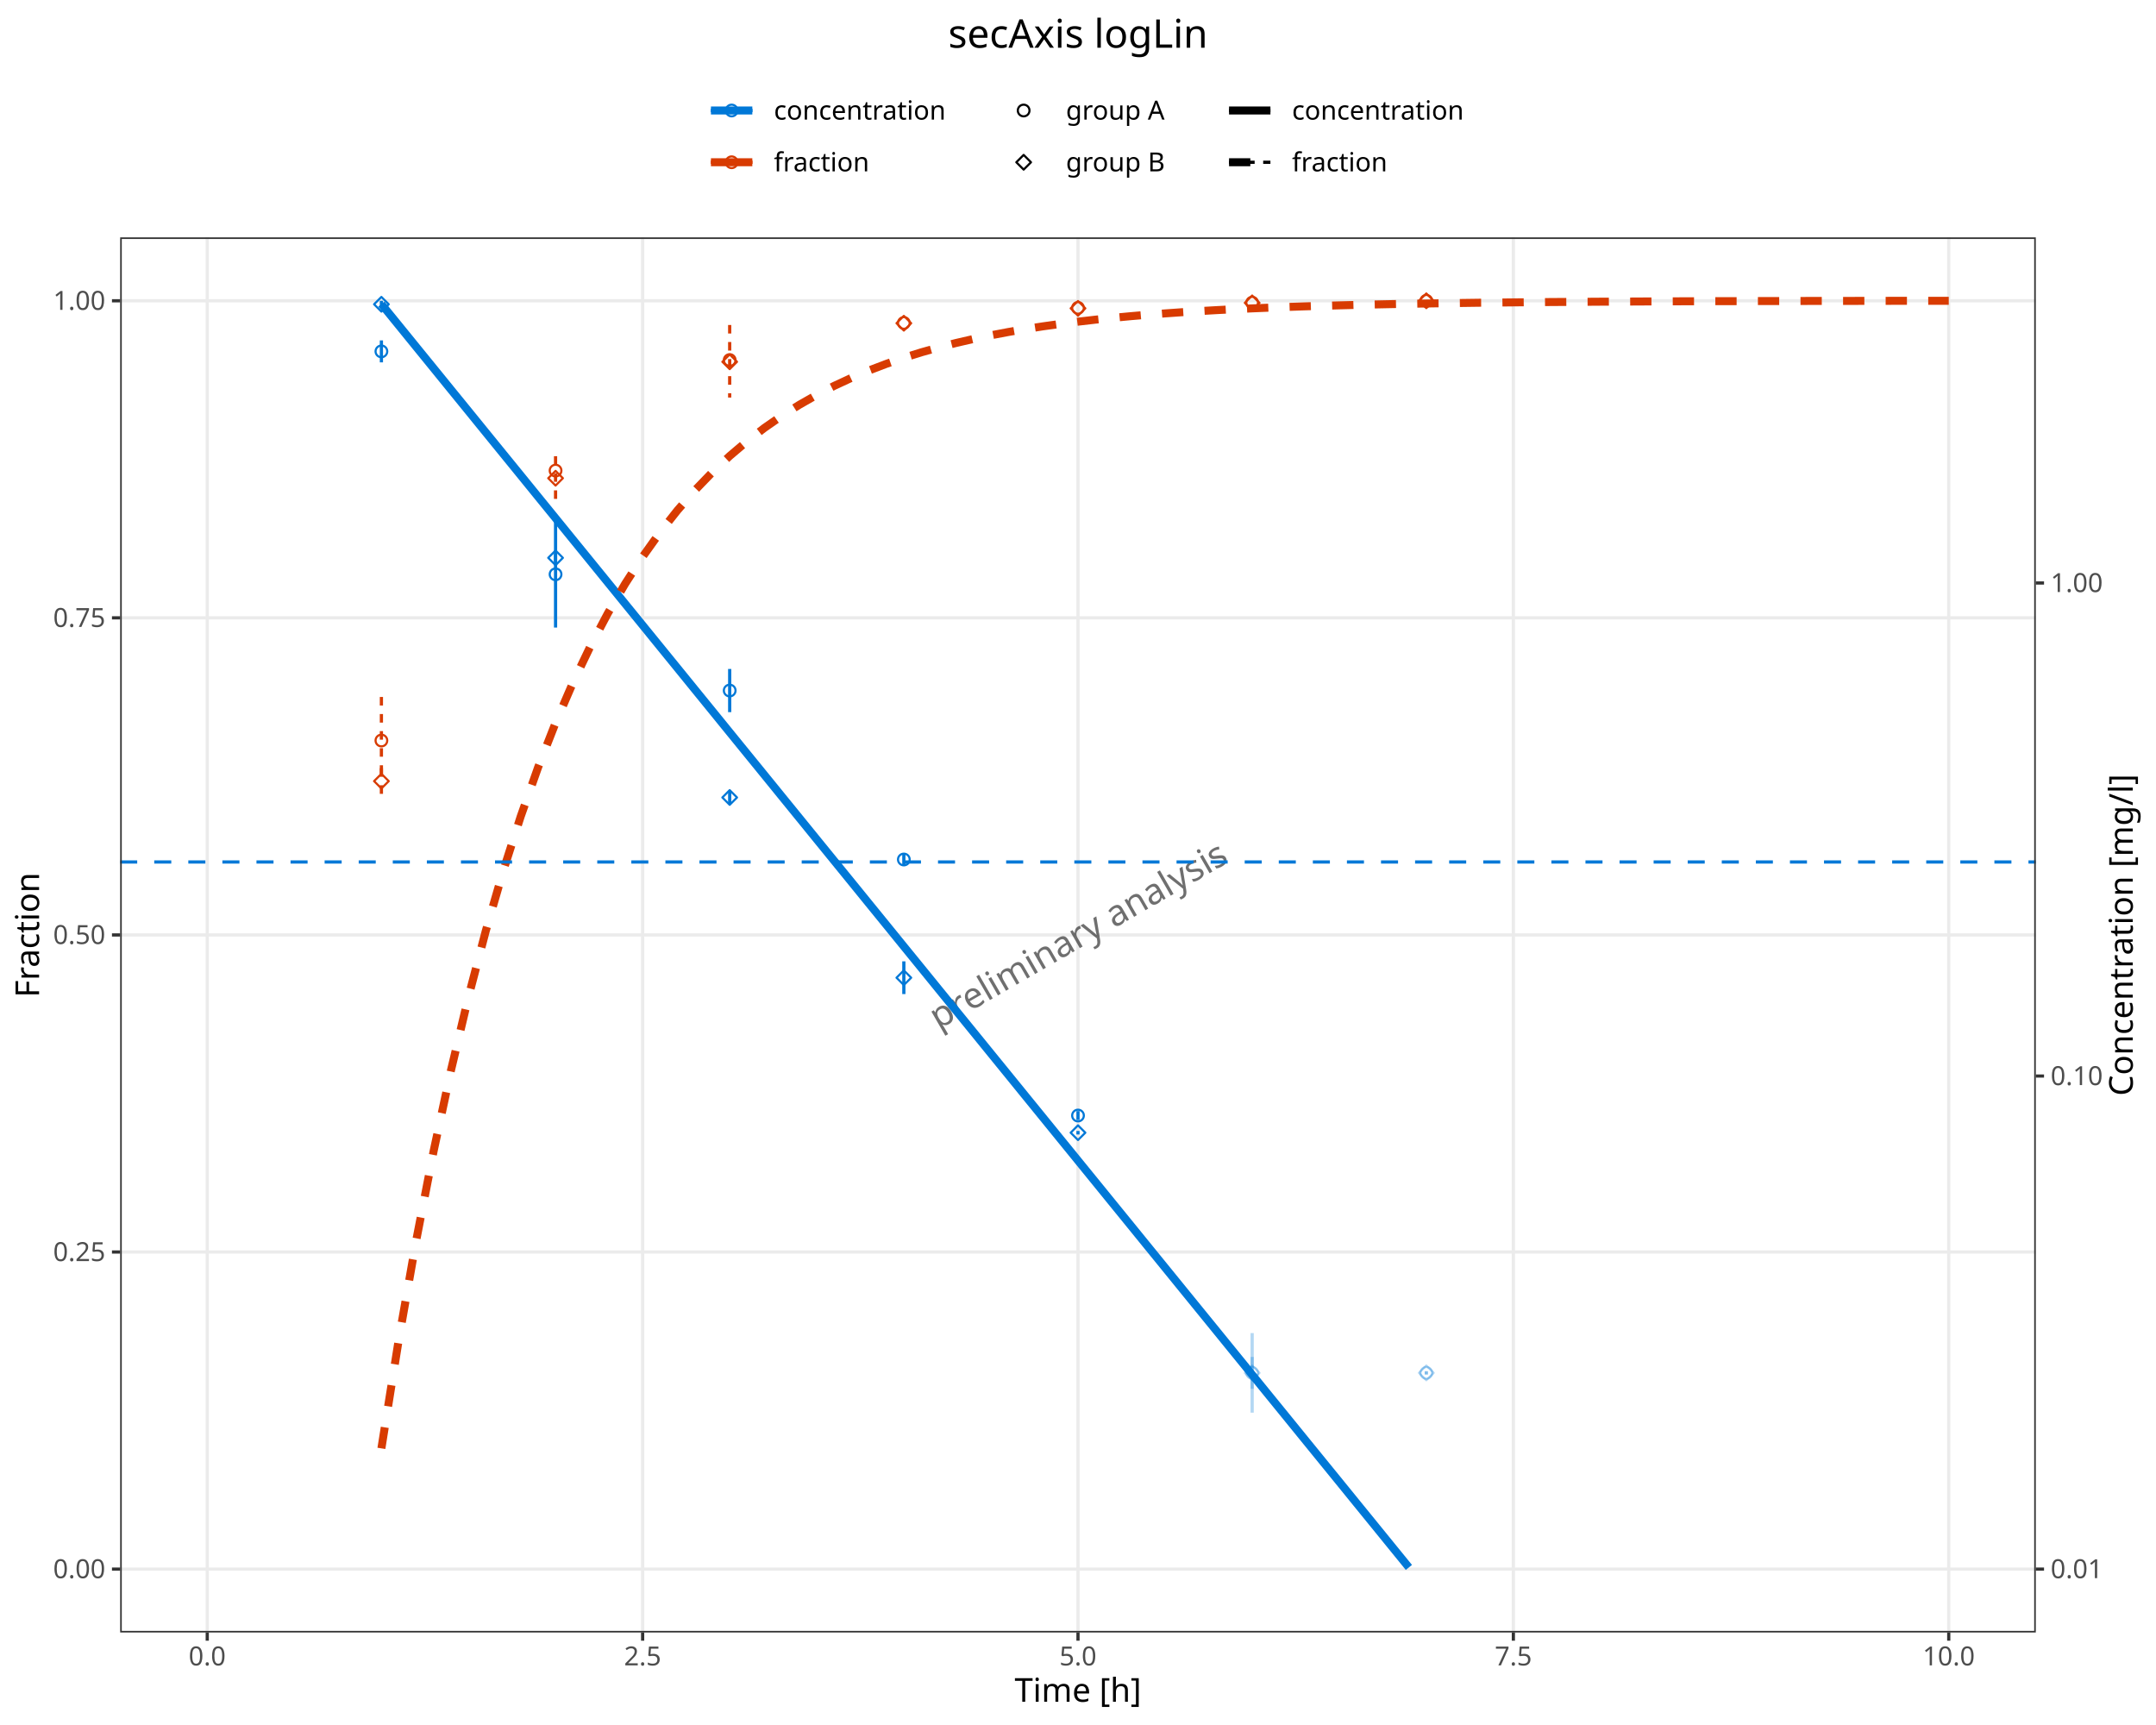
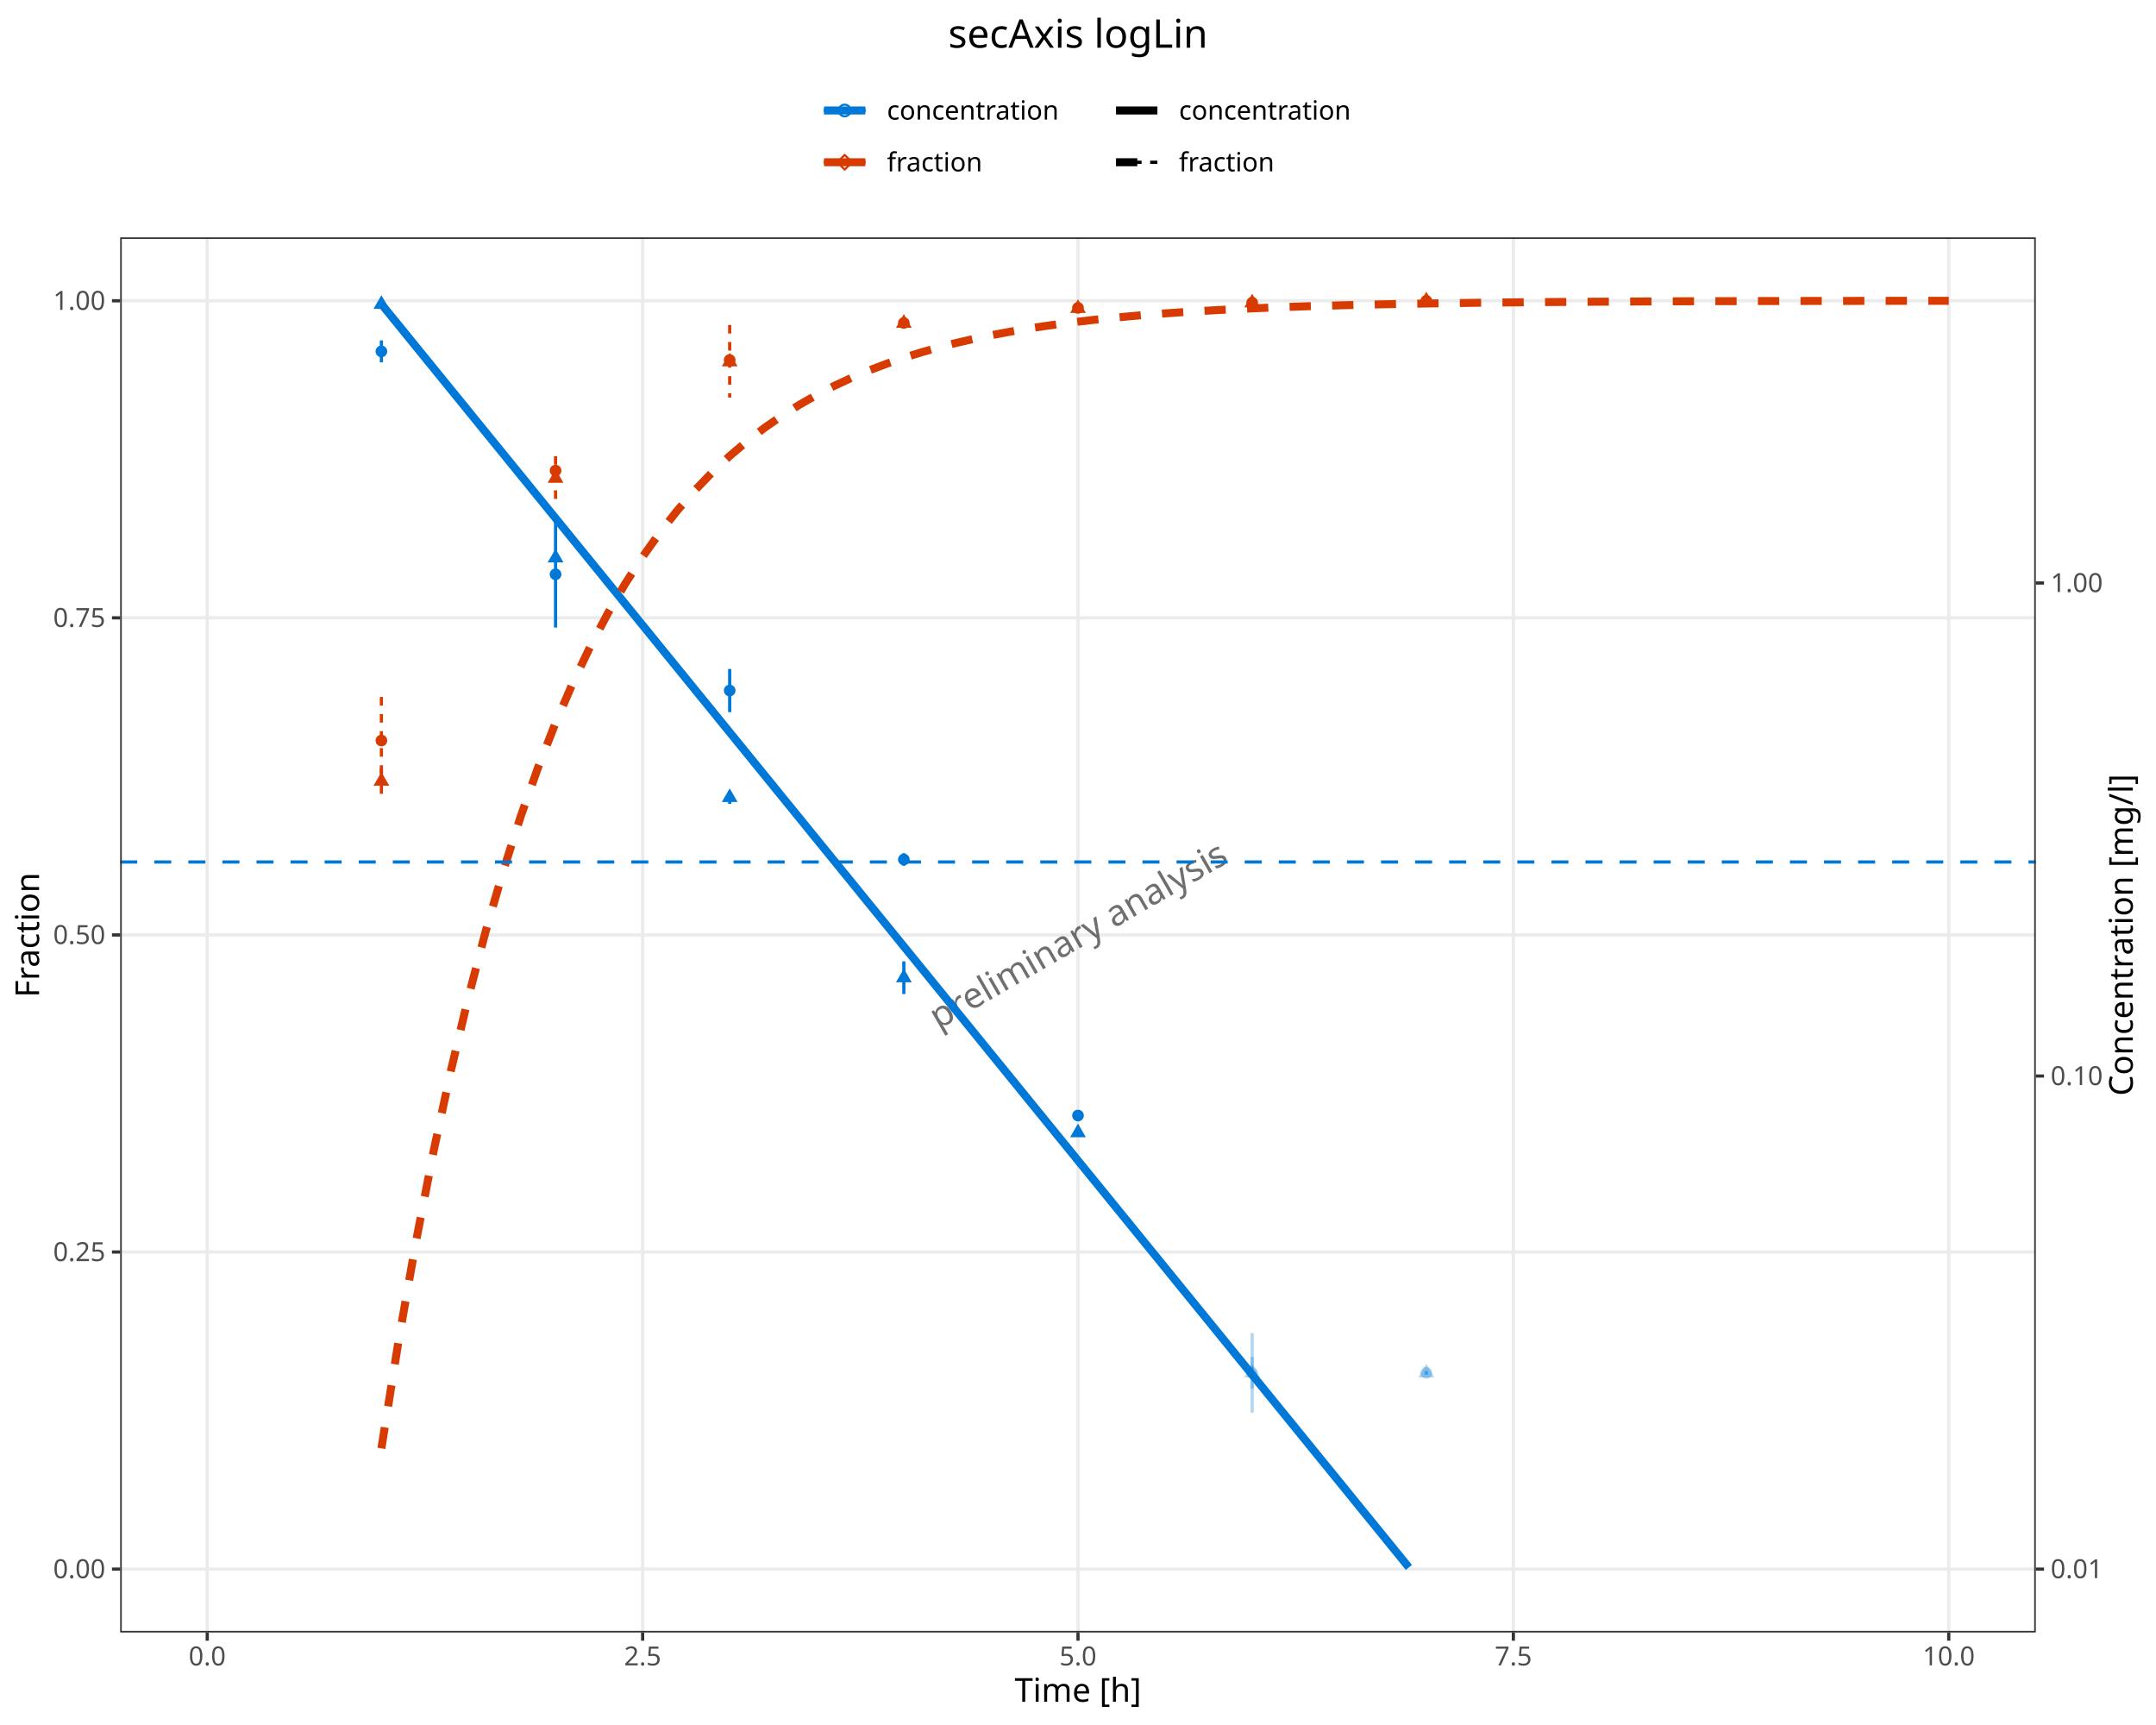
<svg xmlns="http://www.w3.org/2000/svg" class="svglite" data-engine-version="2.0" width="720.00pt" height="576.00pt" viewBox="0 0 720.00 576.00">
  <defs>
    <style type="text/css">
    .svglite line, .svglite polyline, .svglite polygon, .svglite path, .svglite rect, .svglite circle {
      fill: none;
      stroke: #000000;
      stroke-linecap: round;
      stroke-linejoin: round;
      stroke-miterlimit: 10.00;
    }
  </style>
  </defs>
  <rect width="100%" height="100%" style="stroke: none; fill: #FFFFFF;" />
  <defs>
    <clipPath id="cpMC4wMHw3MjAuMDB8MC4wMHw1NzYuMDA=">
      <rect x="0.00" y="0.00" width="720.00" height="576.00" />
    </clipPath>
  </defs>
  <g clip-path="url(#cpMC4wMHw3MjAuMDB8MC4wMHw1NzYuMDA=)">
    <rect x="0.00" y="0.00" width="720.00" height="576.00" style="stroke-width: 1.07; stroke: #FFFFFF; fill: #FFFFFF;" />
  </g>
  <defs>
    <clipPath id="cpNDAuMTN8Njc5Ljg3fDc5LjI2fDU0NS4xMQ==">
      <rect x="40.13" y="79.26" width="639.73" height="465.85" />
    </clipPath>
  </defs>
  <g clip-path="url(#cpNDAuMTN8Njc5Ljg3fDc5LjI2fDU0NS4xMQ==)">
    <rect x="40.13" y="79.26" width="639.73" height="465.85" style="stroke-width: 1.07; stroke: none; fill: #FFFFFF;" />
    <polyline points="40.13,523.94 679.87,523.94 " style="stroke-width: 1.07; stroke: #EBEBEB; stroke-linecap: butt;" />
    <polyline points="40.13,418.06 679.87,418.06 " style="stroke-width: 1.07; stroke: #EBEBEB; stroke-linecap: butt;" />
    <polyline points="40.13,312.19 679.87,312.19 " style="stroke-width: 1.07; stroke: #EBEBEB; stroke-linecap: butt;" />
    <polyline points="40.13,206.31 679.87,206.31 " style="stroke-width: 1.07; stroke: #EBEBEB; stroke-linecap: butt;" />
    <polyline points="40.13,100.44 679.87,100.44 " style="stroke-width: 1.07; stroke: #EBEBEB; stroke-linecap: butt;" />
    <polyline points="69.21,545.11 69.21,79.26 " style="stroke-width: 1.07; stroke: #EBEBEB; stroke-linecap: butt;" />
    <polyline points="214.61,545.11 214.61,79.26 " style="stroke-width: 1.07; stroke: #EBEBEB; stroke-linecap: butt;" />
    <polyline points="360.00,545.11 360.00,79.26 " style="stroke-width: 1.07; stroke: #EBEBEB; stroke-linecap: butt;" />
    <polyline points="505.39,545.11 505.39,79.26 " style="stroke-width: 1.07; stroke: #EBEBEB; stroke-linecap: butt;" />
    <polyline points="650.79,545.11 650.79,79.26 " style="stroke-width: 1.07; stroke: #EBEBEB; stroke-linecap: butt;" />
    <text transform="translate(362.06,315.76) rotate(-30)" text-anchor="middle" style="font-size: 12.00px; fill: #333333; fill-opacity: 0.70; font-family: sans;" textLength="105.39px" lengthAdjust="spacingAndGlyphs">preliminary analysis</text>
    <polyline points="127.37,101.53 133.19,108.68 139.00,115.83 144.82,122.98 150.63,130.13 156.45,137.28 162.26,144.43 168.08,151.58 173.90,158.73 179.71,165.88 185.53,173.03 191.34,180.18 197.16,187.33 202.97,194.48 208.79,201.63 214.61,208.78 220.42,215.93 226.24,223.08 232.05,230.23 237.87,237.38 243.68,244.53 249.50,251.68 255.32,258.83 261.13,265.98 266.95,273.13 272.76,280.28 278.58,287.43 284.40,294.58 290.21,301.73 296.03,308.88 301.84,316.03 307.66,323.18 313.47,330.33 319.29,337.48 325.11,344.63 330.92,351.78 336.74,358.93 342.55,366.08 348.37,373.23 354.18,380.38 360.00,387.53 365.82,394.68 371.63,401.83 377.45,408.98 383.26,416.13 389.08,423.28 394.89,430.43 400.71,437.58 406.53,444.73 412.34,451.88 418.16,459.03 423.97,466.18 429.79,473.33 435.60,480.48 441.42,487.63 447.24,494.78 453.05,501.93 458.87,509.08 464.68,516.23 470.50,523.38 " style="stroke-width: 2.67; stroke: #0078D7; stroke-linecap: butt;" />
    <polyline points="127.37,483.63 133.19,447.16 139.00,414.16 144.82,384.30 150.63,357.28 156.45,332.84 162.26,310.72 168.08,290.70 173.90,272.59 179.71,256.20 185.53,241.38 191.34,227.96 197.16,215.82 202.97,204.83 208.79,194.90 214.61,185.90 220.42,177.76 226.24,170.40 232.05,163.74 237.87,157.71 243.68,152.26 249.50,147.32 255.32,142.85 261.13,138.81 266.95,135.16 272.76,131.85 278.58,128.85 284.40,126.15 290.21,123.69 296.03,121.48 301.84,119.47 307.66,117.65 313.47,116.01 319.29,114.52 325.11,113.18 330.92,111.96 336.74,110.86 342.55,109.86 348.37,108.96 354.18,108.15 360.00,107.41 365.82,106.74 371.63,106.14 377.45,105.59 383.26,105.09 389.08,104.65 394.89,104.24 400.71,103.87 406.53,103.54 412.34,103.24 418.16,102.97 423.97,102.73 429.79,102.50 435.60,102.30 441.42,102.12 447.24,101.96 453.05,101.81 458.87,101.67 464.68,101.55 470.50,101.44 476.32,101.34 482.13,101.25 487.95,101.17 493.76,101.09 499.58,101.03 505.39,100.97 511.21,100.91 517.03,100.86 522.84,100.82 528.66,100.78 534.47,100.74 540.29,100.71 546.10,100.68 551.92,100.65 557.74,100.62 563.55,100.60 569.37,100.58 575.18,100.56 581.00,100.55 586.81,100.53 592.63,100.52 598.45,100.51 604.26,100.49 610.08,100.48 615.89,100.48 621.71,100.47 627.53,100.46 633.34,100.45 639.16,100.45 644.97,100.44 650.79,100.44 " style="stroke-width: 2.67; stroke: #D83B01; stroke-dasharray: 7.11,7.11; stroke-linecap: butt;" />
    <polyline points="127.37,232.73 127.37,232.73 " style="stroke-width: 1.07; stroke: #D83B01; stroke-dasharray: 2.85,2.85; stroke-linecap: butt;" />
    <polyline points="127.37,232.73 127.37,261.08 " style="stroke-width: 1.07; stroke: #D83B01; stroke-dasharray: 2.85,2.85; stroke-linecap: butt;" />
    <polyline points="127.37,261.08 127.37,261.08 " style="stroke-width: 1.07; stroke: #D83B01; stroke-dasharray: 2.85,2.85; stroke-linecap: butt;" />
    <polyline points="185.53,237.86 185.53,237.86 " style="stroke-width: 1.07; stroke: #D83B01; stroke-dasharray: 2.85,2.85; stroke-linecap: butt;" />
    <polyline points="243.68,158.92 243.68,158.92 " style="stroke-width: 1.07; stroke: #D83B01; stroke-dasharray: 2.85,2.85; stroke-linecap: butt;" />
    <polyline points="301.84,119.83 301.84,119.83 " style="stroke-width: 1.07; stroke: #D83B01; stroke-dasharray: 2.85,2.85; stroke-linecap: butt;" />
    <polyline points="360.00,111.51 360.00,111.51 " style="stroke-width: 1.07; stroke: #D83B01; stroke-dasharray: 2.85,2.85; stroke-linecap: butt;" />
    <polyline points="418.16,172.77 418.16,172.77 " style="stroke-width: 1.07; stroke: #D83B01; stroke-dasharray: 2.85,2.85; stroke-linecap: butt;" />
    <polyline points="476.32,103.22 476.32,103.22 " style="stroke-width: 1.07; stroke: #D83B01; stroke-dasharray: 2.85,2.85; stroke-linecap: butt;" />
    <polyline points="127.37,256.52 127.37,256.52 " style="stroke-width: 1.07; stroke: #D83B01; stroke-dasharray: 2.85,2.85; stroke-linecap: butt;" />
    <polyline points="127.37,256.52 127.37,265.08 " style="stroke-width: 1.07; stroke: #D83B01; stroke-dasharray: 2.85,2.85; stroke-linecap: butt;" />
    <polyline points="127.37,265.08 127.37,265.08 " style="stroke-width: 1.07; stroke: #D83B01; stroke-dasharray: 2.85,2.85; stroke-linecap: butt;" />
    <polyline points="185.53,152.33 185.53,152.33 " style="stroke-width: 1.07; stroke: #D83B01; stroke-dasharray: 2.85,2.85; stroke-linecap: butt;" />
    <polyline points="185.53,152.33 185.53,166.89 " style="stroke-width: 1.07; stroke: #D83B01; stroke-dasharray: 2.85,2.85; stroke-linecap: butt;" />
    <polyline points="185.53,166.89 185.53,166.89 " style="stroke-width: 1.07; stroke: #D83B01; stroke-dasharray: 2.85,2.85; stroke-linecap: butt;" />
    <polyline points="243.68,108.51 243.68,108.51 " style="stroke-width: 1.07; stroke: #D83B01; stroke-dasharray: 2.85,2.85; stroke-linecap: butt;" />
    <polyline points="243.68,108.51 243.68,132.75 " style="stroke-width: 1.07; stroke: #D83B01; stroke-dasharray: 2.85,2.85; stroke-linecap: butt;" />
    <polyline points="243.68,132.75 243.68,132.75 " style="stroke-width: 1.07; stroke: #D83B01; stroke-dasharray: 2.85,2.85; stroke-linecap: butt;" />
    <polyline points="301.84,138.53 301.84,138.53 " style="stroke-width: 1.07; stroke: #D83B01; stroke-dasharray: 2.85,2.85; stroke-linecap: butt;" />
    <polyline points="360.00,106.40 360.00,106.40 " style="stroke-width: 1.07; stroke: #D83B01; stroke-dasharray: 2.85,2.85; stroke-linecap: butt;" />
    <polyline points="418.16,131.41 418.16,131.41 " style="stroke-width: 1.07; stroke: #D83B01; stroke-dasharray: 2.85,2.85; stroke-linecap: butt;" />
    <polyline points="476.32,103.98 476.32,103.98 " style="stroke-width: 1.07; stroke: #D83B01; stroke-dasharray: 2.85,2.85; stroke-linecap: butt;" />
    <polyline points="127.37,113.66 127.37,113.66 " style="stroke-width: 1.07; stroke: #0078D7; stroke-linecap: butt;" />
    <polyline points="127.37,113.66 127.37,120.99 " style="stroke-width: 1.07; stroke: #0078D7; stroke-linecap: butt;" />
    <polyline points="127.37,120.99 127.37,120.99 " style="stroke-width: 1.07; stroke: #0078D7; stroke-linecap: butt;" />
    <polyline points="185.53,174.00 185.53,174.00 " style="stroke-width: 1.07; stroke: #0078D7; stroke-linecap: butt;" />
    <polyline points="185.53,174.00 185.53,209.54 " style="stroke-width: 1.07; stroke: #0078D7; stroke-linecap: butt;" />
    <polyline points="185.53,209.54 185.53,209.54 " style="stroke-width: 1.07; stroke: #0078D7; stroke-linecap: butt;" />
    <polyline points="243.68,223.38 243.68,223.38 " style="stroke-width: 1.07; stroke: #0078D7; stroke-linecap: butt;" />
    <polyline points="243.68,223.38 243.68,237.79 " style="stroke-width: 1.07; stroke: #0078D7; stroke-linecap: butt;" />
    <polyline points="243.68,237.79 243.68,237.79 " style="stroke-width: 1.07; stroke: #0078D7; stroke-linecap: butt;" />
    <polyline points="301.84,284.91 301.84,284.91 " style="stroke-width: 1.07; stroke: #0078D7; stroke-linecap: butt;" />
    <polyline points="301.84,284.91 301.84,289.10 " style="stroke-width: 1.07; stroke: #0078D7; stroke-linecap: butt;" />
    <polyline points="301.84,289.10 301.84,289.10 " style="stroke-width: 1.07; stroke: #0078D7; stroke-linecap: butt;" />
    <polyline points="360.00,371.00 360.00,371.00 " style="stroke-width: 1.07; stroke: #0078D7; stroke-linecap: butt;" />
    <polyline points="360.00,371.00 360.00,373.98 " style="stroke-width: 1.07; stroke: #0078D7; stroke-linecap: butt;" />
    <polyline points="360.00,373.98 360.00,373.98 " style="stroke-width: 1.07; stroke: #0078D7; stroke-linecap: butt;" />
    <polyline points="418.16,445.14 418.16,445.14 " style="stroke-width: 1.07; stroke: #0078D7; stroke-opacity: 0.30; stroke-linecap: butt;" />
    <polyline points="418.16,445.14 418.16,471.71 " style="stroke-width: 1.07; stroke: #0078D7; stroke-opacity: 0.30; stroke-linecap: butt;" />
    <polyline points="418.16,471.71 418.16,471.71 " style="stroke-width: 1.07; stroke: #0078D7; stroke-opacity: 0.30; stroke-linecap: butt;" />
    <polyline points="476.32,457.95 476.32,457.95 " style="stroke-width: 1.07; stroke: #0078D7; stroke-opacity: 0.30; stroke-linecap: butt;" />
    <polyline points="476.32,457.95 476.32,458.89 " style="stroke-width: 1.07; stroke: #0078D7; stroke-opacity: 0.30; stroke-linecap: butt;" />
    <polyline points="476.32,458.89 476.32,458.89 " style="stroke-width: 1.07; stroke: #0078D7; stroke-opacity: 0.30; stroke-linecap: butt;" />
    <polyline points="127.37,100.44 127.37,100.44 " style="stroke-width: 1.07; stroke: #0078D7; stroke-linecap: butt;" />
    <polyline points="127.37,100.44 127.37,102.76 " style="stroke-width: 1.07; stroke: #0078D7; stroke-linecap: butt;" />
    <polyline points="127.37,102.76 127.37,102.76 " style="stroke-width: 1.07; stroke: #0078D7; stroke-linecap: butt;" />
    <polyline points="185.53,184.84 185.53,184.84 " style="stroke-width: 1.07; stroke: #0078D7; stroke-linecap: butt;" />
    <polyline points="185.53,184.84 185.53,187.70 " style="stroke-width: 1.07; stroke: #0078D7; stroke-linecap: butt;" />
    <polyline points="185.53,187.70 185.53,187.70 " style="stroke-width: 1.07; stroke: #0078D7; stroke-linecap: butt;" />
    <polyline points="243.68,264.14 243.68,264.14 " style="stroke-width: 1.07; stroke: #0078D7; stroke-linecap: butt;" />
    <polyline points="243.68,264.14 243.68,268.44 " style="stroke-width: 1.07; stroke: #0078D7; stroke-linecap: butt;" />
    <polyline points="243.68,268.44 243.68,268.44 " style="stroke-width: 1.07; stroke: #0078D7; stroke-linecap: butt;" />
    <polyline points="301.84,321.01 301.84,321.01 " style="stroke-width: 1.07; stroke: #0078D7; stroke-linecap: butt;" />
    <polyline points="301.84,321.01 301.84,331.93 " style="stroke-width: 1.07; stroke: #0078D7; stroke-linecap: butt;" />
    <polyline points="301.84,331.93 301.84,331.93 " style="stroke-width: 1.07; stroke: #0078D7; stroke-linecap: butt;" />
    <polyline points="360.00,377.64 360.00,377.64 " style="stroke-width: 1.07; stroke: #0078D7; stroke-linecap: butt;" />
    <polyline points="360.00,377.64 360.00,378.81 " style="stroke-width: 1.07; stroke: #0078D7; stroke-linecap: butt;" />
    <polyline points="360.00,378.81 360.00,378.81 " style="stroke-width: 1.07; stroke: #0078D7; stroke-linecap: butt;" />
    <polyline points="418.16,453.11 418.16,453.11 " style="stroke-width: 1.07; stroke: #0078D7; stroke-opacity: 0.30; stroke-linecap: butt;" />
    <polyline points="418.16,453.11 418.16,463.73 " style="stroke-width: 1.07; stroke: #0078D7; stroke-opacity: 0.30; stroke-linecap: butt;" />
    <polyline points="418.16,463.73 418.16,463.73 " style="stroke-width: 1.07; stroke: #0078D7; stroke-opacity: 0.30; stroke-linecap: butt;" />
    <polyline points="476.32,457.82 476.32,457.82 " style="stroke-width: 1.07; stroke: #0078D7; stroke-opacity: 0.30; stroke-linecap: butt;" />
    <polyline points="476.32,457.82 476.32,459.02 " style="stroke-width: 1.07; stroke: #0078D7; stroke-opacity: 0.30; stroke-linecap: butt;" />
    <polyline points="476.32,459.02 476.32,459.02 " style="stroke-width: 1.07; stroke: #0078D7; stroke-opacity: 0.30; stroke-linecap: butt;" />
-     <circle cx="127.37" cy="247.27" r="1.95" style="stroke-width: 0.71; stroke: #D83B01;" />
-     <circle cx="185.53" cy="157.14" r="1.95" style="stroke-width: 0.71; stroke: #D83B01;" />
-     <circle cx="243.68" cy="120.22" r="1.95" style="stroke-width: 0.71; stroke: #D83B01;" />
-     <circle cx="301.84" cy="107.83" r="1.95" style="stroke-width: 0.71; stroke: #D83B01;" />
-     <circle cx="360.00" cy="102.80" r="1.95" style="stroke-width: 0.71; stroke: #D83B01;" />
-     <circle cx="418.16" cy="101.06" r="1.95" style="stroke-width: 0.71; stroke: #D83B01;" />
-     <circle cx="476.32" cy="100.44" r="1.95" style="stroke-width: 0.71; stroke: #D83B01;" />
-     <polygon points="127.37,263.28 129.82,260.83 127.37,258.38 124.92,260.83 " style="stroke-width: 0.71; stroke: #D83B01; fill: none;" />
-     <polygon points="185.53,162.13 187.98,159.68 185.53,157.23 183.08,159.68 " style="stroke-width: 0.71; stroke: #D83B01; fill: none;" />
-     <polygon points="243.68,123.26 246.13,120.81 243.68,118.36 241.23,120.81 " style="stroke-width: 0.71; stroke: #D83B01; fill: none;" />
-     <polygon points="301.84,110.38 304.29,107.93 301.84,105.48 299.39,107.93 " style="stroke-width: 0.71; stroke: #D83B01; fill: none;" />
-     <polygon points="360.00,105.41 362.45,102.96 360.00,100.51 357.55,102.96 " style="stroke-width: 0.71; stroke: #D83B01; fill: none;" />
-     <polygon points="418.16,103.58 420.61,101.13 418.16,98.68 415.71,101.13 " style="stroke-width: 0.71; stroke: #D83B01; fill: none;" />
-     <polygon points="476.32,102.89 478.77,100.44 476.32,97.99 473.87,100.44 " style="stroke-width: 0.71; stroke: #D83B01; fill: none;" />
-     <circle cx="127.37" cy="117.33" r="1.95" style="stroke-width: 0.71; stroke: #0078D7;" />
-     <circle cx="185.53" cy="191.77" r="1.95" style="stroke-width: 0.71; stroke: #0078D7;" />
-     <circle cx="243.68" cy="230.58" r="1.95" style="stroke-width: 0.71; stroke: #0078D7;" />
-     <circle cx="301.84" cy="287.00" r="1.95" style="stroke-width: 0.71; stroke: #0078D7;" />
-     <circle cx="360.00" cy="372.49" r="1.95" style="stroke-width: 0.71; stroke: #0078D7;" />
-     <circle cx="418.16" cy="458.42" r="1.95" style="stroke-width: 0.71; stroke: #0078D7; stroke-opacity: 0.30;" />
-     <circle cx="476.32" cy="458.42" r="1.95" style="stroke-width: 0.71; stroke: #0078D7; stroke-opacity: 0.30;" />
-     <polygon points="127.37,104.05 129.82,101.60 127.37,99.15 124.92,101.60 " style="stroke-width: 0.71; stroke: #0078D7; fill: none;" />
-     <polygon points="185.53,188.72 187.98,186.27 185.53,183.82 183.08,186.27 " style="stroke-width: 0.71; stroke: #0078D7; fill: none;" />
-     <polygon points="243.68,268.74 246.13,266.29 243.68,263.84 241.23,266.29 " style="stroke-width: 0.71; stroke: #0078D7; fill: none;" />
-     <polygon points="301.84,328.92 304.29,326.47 301.84,324.02 299.39,326.47 " style="stroke-width: 0.71; stroke: #0078D7; fill: none;" />
-     <polygon points="360.00,380.67 362.45,378.22 360.00,375.77 357.55,378.22 " style="stroke-width: 0.71; stroke: #0078D7; fill: none;" />
-     <polygon points="418.16,460.87 420.61,458.42 418.16,455.97 415.71,458.42 " style="stroke-width: 0.71; stroke: #0078D7; stroke-opacity: 0.30; fill: none;" />
-     <polygon points="476.32,460.87 478.77,458.42 476.32,455.97 473.87,458.42 " style="stroke-width: 0.71; stroke: #0078D7; stroke-opacity: 0.30; fill: none;" />
+     <circle cx="127.37" cy="247.27" r="1.95" style="stroke-width: 0.71; stroke: none; fill: #D83B01;" />
+     <circle cx="185.53" cy="157.14" r="1.95" style="stroke-width: 0.71; stroke: none; fill: #D83B01;" />
+     <circle cx="243.68" cy="120.22" r="1.95" style="stroke-width: 0.71; stroke: none; fill: #D83B01;" />
+     <circle cx="301.84" cy="107.83" r="1.95" style="stroke-width: 0.71; stroke: none; fill: #D83B01;" />
+     <circle cx="360.00" cy="102.80" r="1.95" style="stroke-width: 0.71; stroke: none; fill: #D83B01;" />
+     <circle cx="418.16" cy="101.06" r="1.95" style="stroke-width: 0.71; stroke: none; fill: #D83B01;" />
+     <circle cx="476.32" cy="100.44" r="1.95" style="stroke-width: 0.71; stroke: none; fill: #D83B01;" />
+     <polygon points="127.37,257.79 130.00,262.35 124.74,262.35 " style="stroke-width: 0.71; stroke: none; fill: #D83B01;" />
+     <polygon points="185.53,156.64 188.16,161.20 182.89,161.20 " style="stroke-width: 0.71; stroke: none; fill: #D83B01;" />
+     <polygon points="243.68,117.77 246.32,122.33 241.05,122.33 " style="stroke-width: 0.71; stroke: none; fill: #D83B01;" />
+     <polygon points="301.84,104.89 304.47,109.45 299.21,109.45 " style="stroke-width: 0.71; stroke: none; fill: #D83B01;" />
+     <polygon points="360.00,99.92 362.63,104.48 357.37,104.48 " style="stroke-width: 0.71; stroke: none; fill: #D83B01;" />
+     <polygon points="418.16,98.09 420.79,102.65 415.53,102.65 " style="stroke-width: 0.71; stroke: none; fill: #D83B01;" />
+     <polygon points="476.32,97.40 478.95,101.96 473.68,101.96 " style="stroke-width: 0.71; stroke: none; fill: #D83B01;" />
+     <circle cx="127.37" cy="117.33" r="1.95" style="stroke-width: 0.71; stroke: none; fill: #0078D7;" />
+     <circle cx="185.53" cy="191.77" r="1.95" style="stroke-width: 0.71; stroke: none; fill: #0078D7;" />
+     <circle cx="243.68" cy="230.58" r="1.95" style="stroke-width: 0.71; stroke: none; fill: #0078D7;" />
+     <circle cx="301.84" cy="287.00" r="1.95" style="stroke-width: 0.71; stroke: none; fill: #0078D7;" />
+     <circle cx="360.00" cy="372.49" r="1.95" style="stroke-width: 0.71; stroke: none; fill: #0078D7;" />
+     <circle cx="418.16" cy="458.42" r="1.95" style="stroke-width: 0.71; stroke: none; fill: #0078D7; fill-opacity: 0.30;" />
+     <circle cx="476.32" cy="458.42" r="1.95" style="stroke-width: 0.71; stroke: none; fill: #0078D7; fill-opacity: 0.30;" />
+     <polygon points="127.37,98.56 130.00,103.12 124.74,103.12 " style="stroke-width: 0.71; stroke: none; fill: #0078D7;" />
+     <polygon points="185.53,183.23 188.16,187.79 182.89,187.79 " style="stroke-width: 0.71; stroke: none; fill: #0078D7;" />
+     <polygon points="243.68,263.25 246.32,267.81 241.05,267.81 " style="stroke-width: 0.71; stroke: none; fill: #0078D7;" />
+     <polygon points="301.84,323.43 304.47,327.99 299.21,327.99 " style="stroke-width: 0.71; stroke: none; fill: #0078D7;" />
+     <polygon points="360.00,375.18 362.63,379.74 357.37,379.74 " style="stroke-width: 0.71; stroke: none; fill: #0078D7;" />
+     <polygon points="418.16,455.38 420.79,459.94 415.53,459.94 " style="stroke-width: 0.71; stroke: none; fill: #0078D7; fill-opacity: 0.30;" />
+     <polygon points="476.32,455.38 478.95,459.94 473.68,459.94 " style="stroke-width: 0.71; stroke: none; fill: #0078D7; fill-opacity: 0.30;" />
    <line x1="40.13" y1="287.83" x2="679.87" y2="287.83" style="stroke-width: 1.07; stroke: #0078D7; stroke-dasharray: 5.69,5.69; stroke-linecap: butt;" />
    <rect x="40.13" y="79.26" width="639.73" height="465.85" style="stroke-width: 1.07; stroke: #333333;" />
  </g>
  <g clip-path="url(#cpMC4wMHw3MjAuMDB8MC4wMHw1NzYuMDA=)">
    <text x="35.20" y="526.97" text-anchor="end" style="font-size: 8.80px; fill: #4D4D4D; font-family: sans;" textLength="17.13px" lengthAdjust="spacingAndGlyphs">0.00</text>
    <text x="35.20" y="421.09" text-anchor="end" style="font-size: 8.80px; fill: #4D4D4D; font-family: sans;" textLength="17.13px" lengthAdjust="spacingAndGlyphs">0.25</text>
    <text x="35.20" y="315.21" text-anchor="end" style="font-size: 8.80px; fill: #4D4D4D; font-family: sans;" textLength="17.13px" lengthAdjust="spacingAndGlyphs">0.50</text>
    <text x="35.20" y="209.34" text-anchor="end" style="font-size: 8.80px; fill: #4D4D4D; font-family: sans;" textLength="17.13px" lengthAdjust="spacingAndGlyphs">0.75</text>
    <text x="35.20" y="103.46" text-anchor="end" style="font-size: 8.80px; fill: #4D4D4D; font-family: sans;" textLength="17.13px" lengthAdjust="spacingAndGlyphs">1.00</text>
    <polyline points="37.39,523.94 40.13,523.94 " style="stroke-width: 1.07; stroke: #333333; stroke-linecap: butt;" />
    <polyline points="37.39,418.06 40.13,418.06 " style="stroke-width: 1.07; stroke: #333333; stroke-linecap: butt;" />
    <polyline points="37.39,312.19 40.13,312.19 " style="stroke-width: 1.07; stroke: #333333; stroke-linecap: butt;" />
    <polyline points="37.39,206.31 40.13,206.31 " style="stroke-width: 1.07; stroke: #333333; stroke-linecap: butt;" />
    <polyline points="37.39,100.44 40.13,100.44 " style="stroke-width: 1.07; stroke: #333333; stroke-linecap: butt;" />
    <polyline points="682.61,523.94 679.87,523.94 " style="stroke-width: 1.07; stroke: #333333; stroke-linecap: butt;" />
    <polyline points="682.61,359.30 679.87,359.30 " style="stroke-width: 1.07; stroke: #333333; stroke-linecap: butt;" />
    <polyline points="682.61,194.67 679.87,194.67 " style="stroke-width: 1.07; stroke: #333333; stroke-linecap: butt;" />
    <text x="684.80" y="526.97" style="font-size: 8.80px; fill: #4D4D4D; font-family: sans;" textLength="17.13px" lengthAdjust="spacingAndGlyphs">0.01</text>
    <text x="684.80" y="362.33" style="font-size: 8.80px; fill: #4D4D4D; font-family: sans;" textLength="17.13px" lengthAdjust="spacingAndGlyphs">0.10</text>
    <text x="684.80" y="197.69" style="font-size: 8.80px; fill: #4D4D4D; font-family: sans;" textLength="17.13px" lengthAdjust="spacingAndGlyphs">1.00</text>
    <polyline points="69.21,547.85 69.21,545.11 " style="stroke-width: 1.07; stroke: #333333; stroke-linecap: butt;" />
    <polyline points="214.61,547.85 214.61,545.11 " style="stroke-width: 1.07; stroke: #333333; stroke-linecap: butt;" />
    <polyline points="360.00,547.85 360.00,545.11 " style="stroke-width: 1.07; stroke: #333333; stroke-linecap: butt;" />
    <polyline points="505.39,547.85 505.39,545.11 " style="stroke-width: 1.07; stroke: #333333; stroke-linecap: butt;" />
    <polyline points="650.79,547.85 650.79,545.11 " style="stroke-width: 1.07; stroke: #333333; stroke-linecap: butt;" />
    <text x="69.21" y="556.10" text-anchor="middle" style="font-size: 8.80px; fill: #4D4D4D; font-family: sans;" textLength="12.23px" lengthAdjust="spacingAndGlyphs">0.0</text>
    <text x="214.61" y="556.10" text-anchor="middle" style="font-size: 8.80px; fill: #4D4D4D; font-family: sans;" textLength="12.23px" lengthAdjust="spacingAndGlyphs">2.5</text>
    <text x="360.00" y="556.10" text-anchor="middle" style="font-size: 8.80px; fill: #4D4D4D; font-family: sans;" textLength="12.23px" lengthAdjust="spacingAndGlyphs">5.0</text>
    <text x="505.39" y="556.10" text-anchor="middle" style="font-size: 8.80px; fill: #4D4D4D; font-family: sans;" textLength="12.23px" lengthAdjust="spacingAndGlyphs">7.5</text>
    <text x="650.79" y="556.10" text-anchor="middle" style="font-size: 8.80px; fill: #4D4D4D; font-family: sans;" textLength="17.13px" lengthAdjust="spacingAndGlyphs">10.0</text>
    <text x="360.00" y="568.24" text-anchor="middle" style="font-size: 11.00px; font-family: sans;" textLength="39.73px" lengthAdjust="spacingAndGlyphs">Time [h]</text>
    <text transform="translate(13.05,312.19) rotate(-90)" text-anchor="middle" style="font-size: 11.00px; font-family: sans;" textLength="39.74px" lengthAdjust="spacingAndGlyphs">Fraction</text>
    <text transform="translate(712.24,312.19) rotate(-90)" text-anchor="middle" style="font-size: 11.00px; font-family: sans;" textLength="98.45px" lengthAdjust="spacingAndGlyphs">Concentration [mg/l]</text>
-     <rect x="230.21" y="22.78" width="86.56" height="45.52" style="stroke-width: 1.07; stroke: none; fill: #FFFFFF;" />
-     <rect x="235.69" y="28.26" width="17.28" height="17.28" style="stroke-width: 1.07; stroke: none; fill: #FFFFFF;" />
-     <line x1="237.42" y1="36.90" x2="251.24" y2="36.90" style="stroke-width: 2.67; stroke: #0078D7; stroke-linecap: butt;" />
-     <line x1="237.42" y1="36.90" x2="251.24" y2="36.90" style="stroke-width: 1.07; stroke: #0078D7; stroke-linecap: butt;" />
-     <circle cx="244.33" cy="36.90" r="1.95" style="stroke-width: 0.71; stroke: #0078D7;" />
-     <line x1="237.42" y1="36.90" x2="251.24" y2="36.90" style="stroke-width: 1.07; stroke: #0078D7; stroke-dasharray: 5.69,5.69; stroke-linecap: butt;" />
-     <rect x="235.69" y="45.54" width="17.28" height="17.28" style="stroke-width: 1.07; stroke: none; fill: #FFFFFF;" />
-     <line x1="237.42" y1="54.18" x2="251.24" y2="54.18" style="stroke-width: 2.67; stroke: #D83B01; stroke-linecap: butt;" />
-     <line x1="237.42" y1="54.18" x2="251.24" y2="54.18" style="stroke-width: 1.07; stroke: #D83B01; stroke-linecap: butt;" />
-     <circle cx="244.33" cy="54.18" r="1.95" style="stroke-width: 0.71; stroke: #D83B01;" />
-     <line x1="237.42" y1="54.18" x2="251.24" y2="54.18" style="stroke-width: 1.07; stroke: #D83B01; stroke-dasharray: 5.69,5.69; stroke-linecap: butt;" />
-     <text x="258.45" y="39.93" style="font-size: 8.80px; font-family: sans;" textLength="52.84px" lengthAdjust="spacingAndGlyphs">concentration</text>
-     <text x="258.45" y="57.21" style="font-size: 8.80px; font-family: sans;" textLength="28.86px" lengthAdjust="spacingAndGlyphs">fraction</text>
-     <rect x="327.73" y="22.78" width="64.54" height="45.52" style="stroke-width: 1.07; stroke: none; fill: #FFFFFF;" />
-     <rect x="333.21" y="28.26" width="17.28" height="17.28" style="stroke-width: 1.07; stroke: none; fill: #FFFFFF;" />
-     <circle cx="341.85" cy="36.90" r="1.95" style="stroke-width: 0.71;" />
-     <rect x="333.21" y="45.54" width="17.28" height="17.28" style="stroke-width: 1.07; stroke: none; fill: #FFFFFF;" />
-     <polygon points="341.85,56.63 344.30,54.18 341.85,51.73 339.40,54.18 " style="stroke-width: 0.71; fill: none;" />
-     <text x="355.97" y="39.93" style="font-size: 8.80px; font-family: sans;" textLength="30.82px" lengthAdjust="spacingAndGlyphs">group A</text>
-     <text x="355.97" y="57.21" style="font-size: 8.80px; font-family: sans;" textLength="30.82px" lengthAdjust="spacingAndGlyphs">group B</text>
-     <rect x="403.23" y="22.78" width="86.56" height="45.52" style="stroke-width: 1.07; stroke: none; fill: #FFFFFF;" />
-     <rect x="408.71" y="28.26" width="17.28" height="17.28" style="stroke-width: 1.07; stroke: none; fill: #FFFFFF;" />
-     <line x1="410.44" y1="36.90" x2="424.26" y2="36.90" style="stroke-width: 2.67; stroke-linecap: butt;" />
-     <line x1="410.44" y1="36.90" x2="424.26" y2="36.90" style="stroke-width: 1.07; stroke-linecap: butt;" />
-     <rect x="408.71" y="45.54" width="17.28" height="17.28" style="stroke-width: 1.07; stroke: none; fill: #FFFFFF;" />
-     <line x1="410.44" y1="54.18" x2="424.26" y2="54.18" style="stroke-width: 2.67; stroke-dasharray: 7.11,7.11; stroke-linecap: butt;" />
-     <line x1="410.44" y1="54.18" x2="424.26" y2="54.18" style="stroke-width: 1.07; stroke-dasharray: 2.85,2.85; stroke-linecap: butt;" />
-     <text x="431.47" y="39.93" style="font-size: 8.80px; font-family: sans;" textLength="52.84px" lengthAdjust="spacingAndGlyphs">concentration</text>
-     <text x="431.47" y="57.21" style="font-size: 8.80px; font-family: sans;" textLength="28.86px" lengthAdjust="spacingAndGlyphs">fraction</text>
+     <rect x="267.96" y="22.78" width="86.56" height="45.52" style="stroke-width: 1.07; stroke: none; fill: #FFFFFF;" />
+     <rect x="273.44" y="28.26" width="17.28" height="17.28" style="stroke-width: 1.07; stroke: none; fill: #FFFFFF;" />
+     <line x1="275.17" y1="36.90" x2="288.99" y2="36.90" style="stroke-width: 2.67; stroke: #0078D7; stroke-linecap: butt;" />
+     <line x1="275.17" y1="36.90" x2="288.99" y2="36.90" style="stroke-width: 1.07; stroke: #0078D7; stroke-linecap: butt;" />
+     <circle cx="282.08" cy="36.90" r="1.95" style="stroke-width: 0.71; stroke: #0078D7;" />
+     <line x1="275.17" y1="36.90" x2="288.99" y2="36.90" style="stroke-width: 1.07; stroke: #0078D7; stroke-dasharray: 5.69,5.69; stroke-linecap: butt;" />
+     <rect x="273.44" y="45.54" width="17.28" height="17.28" style="stroke-width: 1.07; stroke: none; fill: #FFFFFF;" />
+     <line x1="275.17" y1="54.18" x2="288.99" y2="54.18" style="stroke-width: 2.67; stroke: #D83B01; stroke-linecap: butt;" />
+     <line x1="275.17" y1="54.18" x2="288.99" y2="54.18" style="stroke-width: 1.07; stroke: #D83B01; stroke-linecap: butt;" />
+     <polygon points="282.08,56.63 284.53,54.18 282.08,51.73 279.63,54.18 " style="stroke-width: 0.71; stroke: #D83B01; fill: none;" />
+     <line x1="275.17" y1="54.18" x2="288.99" y2="54.18" style="stroke-width: 1.07; stroke: #D83B01; stroke-dasharray: 5.69,5.69; stroke-linecap: butt;" />
+     <text x="296.20" y="39.93" style="font-size: 8.80px; font-family: sans;" textLength="52.84px" lengthAdjust="spacingAndGlyphs">concentration</text>
+     <text x="296.20" y="57.21" style="font-size: 8.80px; font-family: sans;" textLength="28.86px" lengthAdjust="spacingAndGlyphs">fraction</text>
+     <rect x="365.48" y="22.78" width="86.56" height="45.52" style="stroke-width: 1.07; stroke: none; fill: #FFFFFF;" />
+     <rect x="370.96" y="28.26" width="17.28" height="17.28" style="stroke-width: 1.07; stroke: none; fill: #FFFFFF;" />
+     <line x1="372.69" y1="36.90" x2="386.51" y2="36.90" style="stroke-width: 2.67; stroke-linecap: butt;" />
+     <line x1="372.69" y1="36.90" x2="386.51" y2="36.90" style="stroke-width: 1.07; stroke-linecap: butt;" />
+     <rect x="370.96" y="45.54" width="17.28" height="17.28" style="stroke-width: 1.07; stroke: none; fill: #FFFFFF;" />
+     <line x1="372.69" y1="54.18" x2="386.51" y2="54.18" style="stroke-width: 2.67; stroke-dasharray: 7.11,7.11; stroke-linecap: butt;" />
+     <line x1="372.69" y1="54.18" x2="386.51" y2="54.18" style="stroke-width: 1.07; stroke-dasharray: 2.85,2.85; stroke-linecap: butt;" />
+     <text x="393.72" y="39.93" style="font-size: 8.80px; font-family: sans;" textLength="52.84px" lengthAdjust="spacingAndGlyphs">concentration</text>
+     <text x="393.72" y="57.21" style="font-size: 8.80px; font-family: sans;" textLength="28.86px" lengthAdjust="spacingAndGlyphs">fraction</text>
    <text x="360.00" y="15.93" text-anchor="middle" style="font-size: 13.20px; font-family: sans;" textLength="84.40px" lengthAdjust="spacingAndGlyphs">secAxis logLin</text>
  </g>
</svg>
